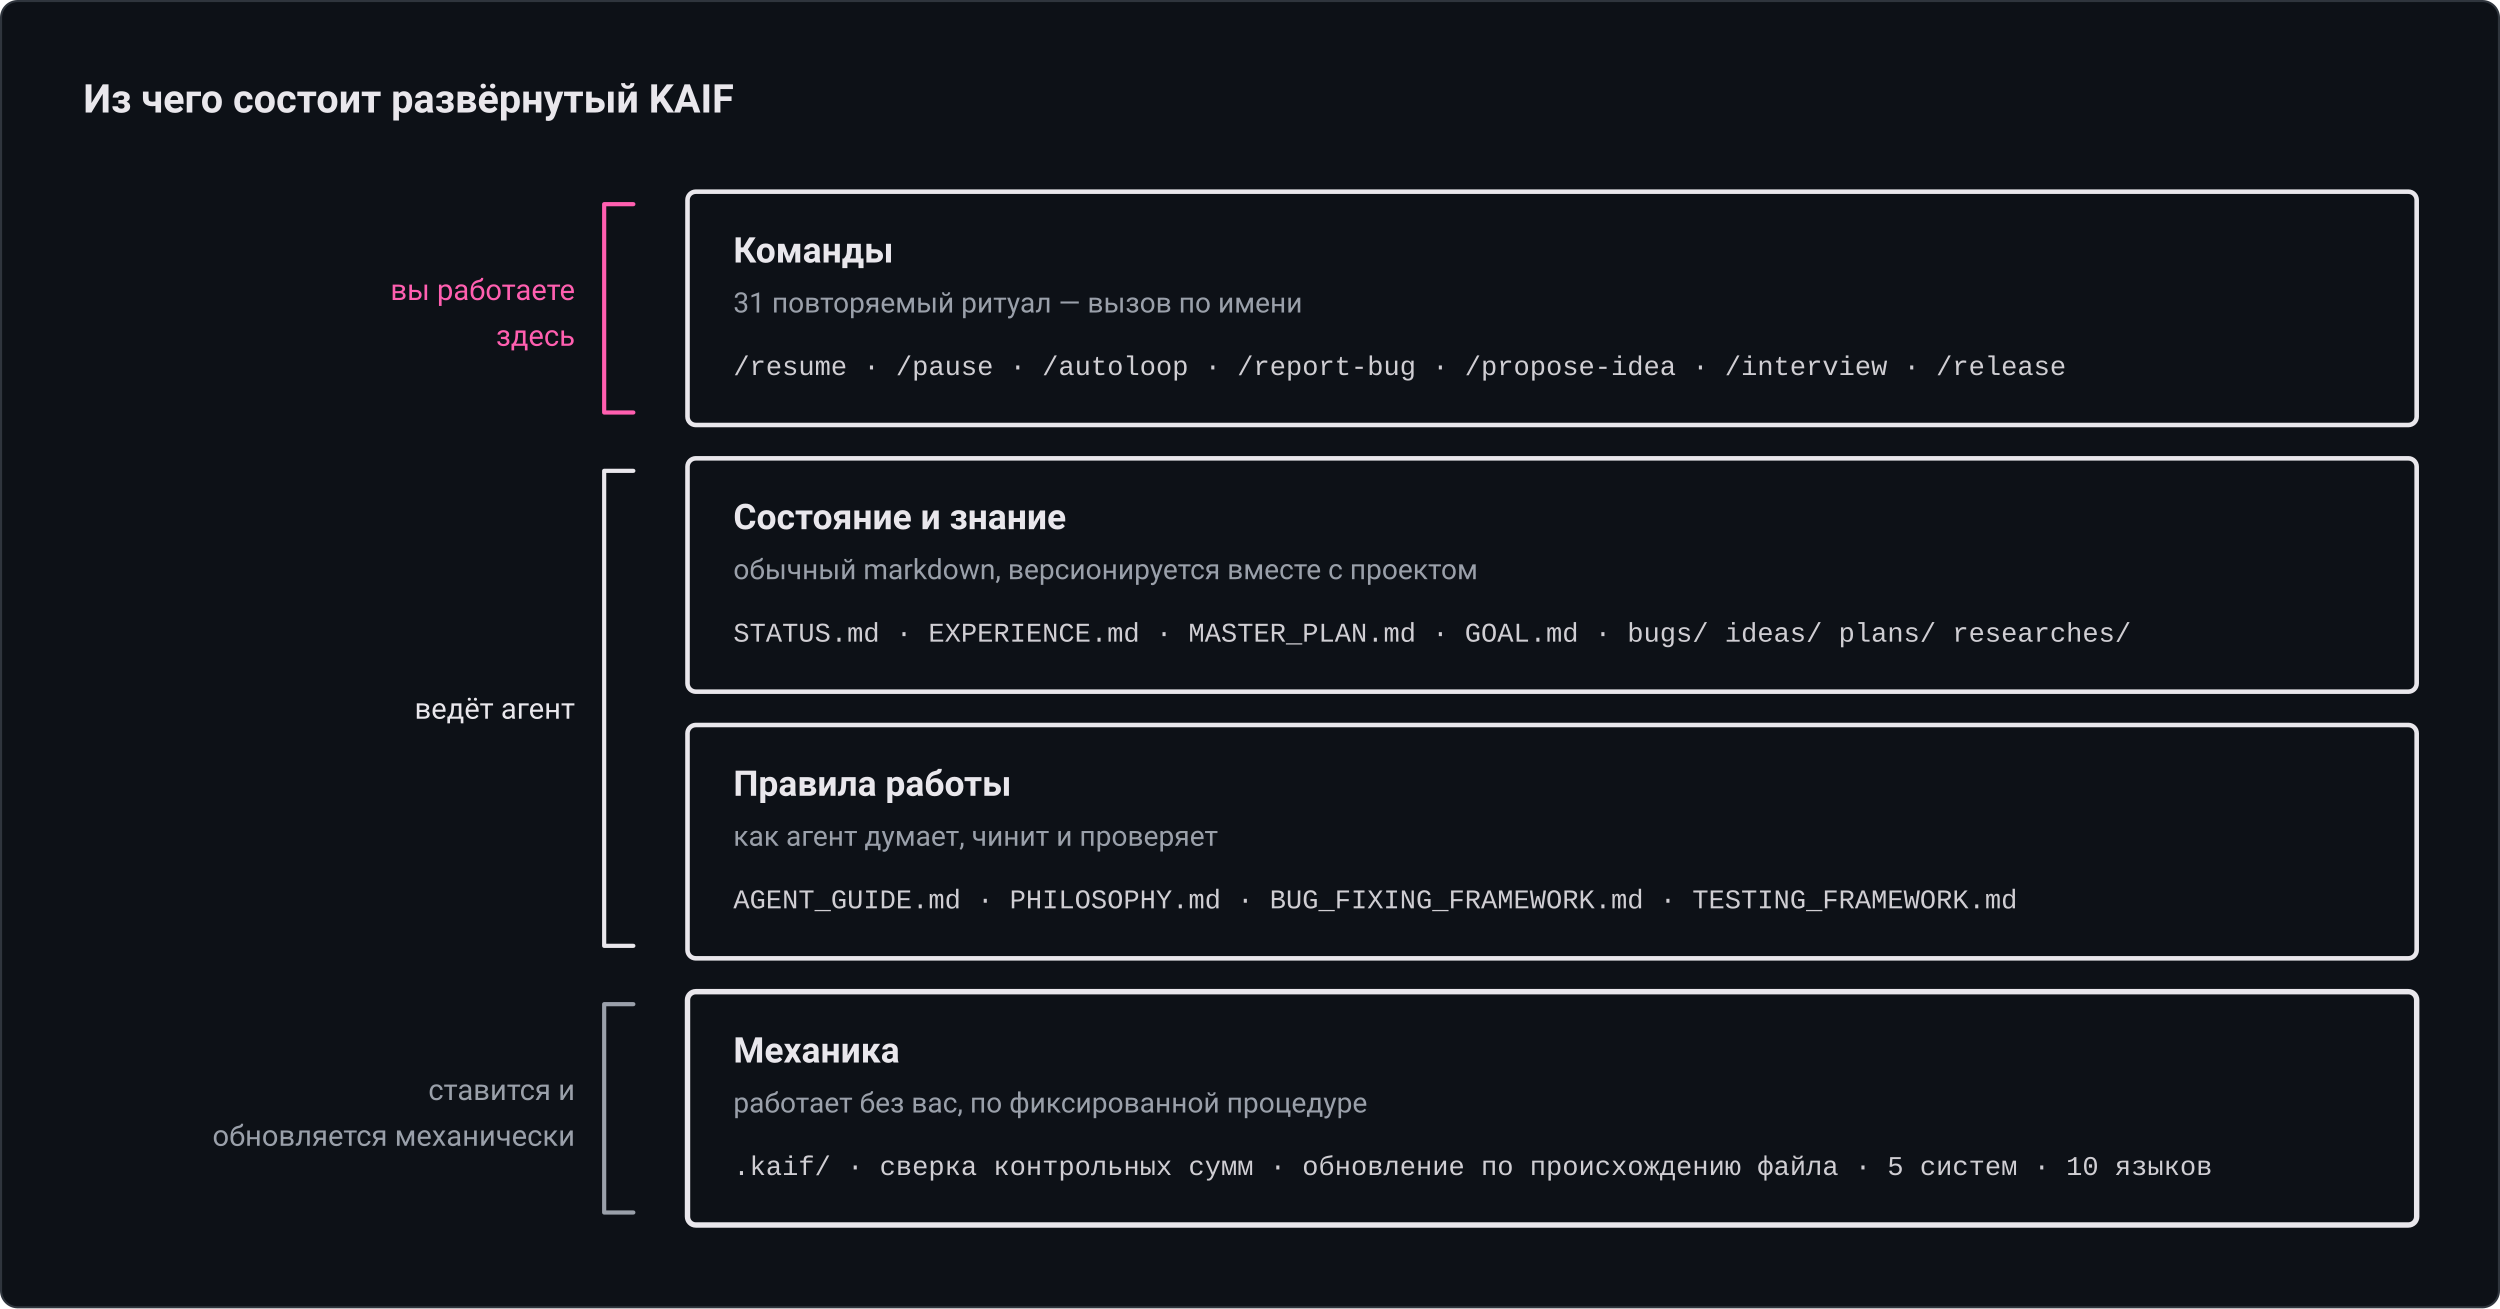
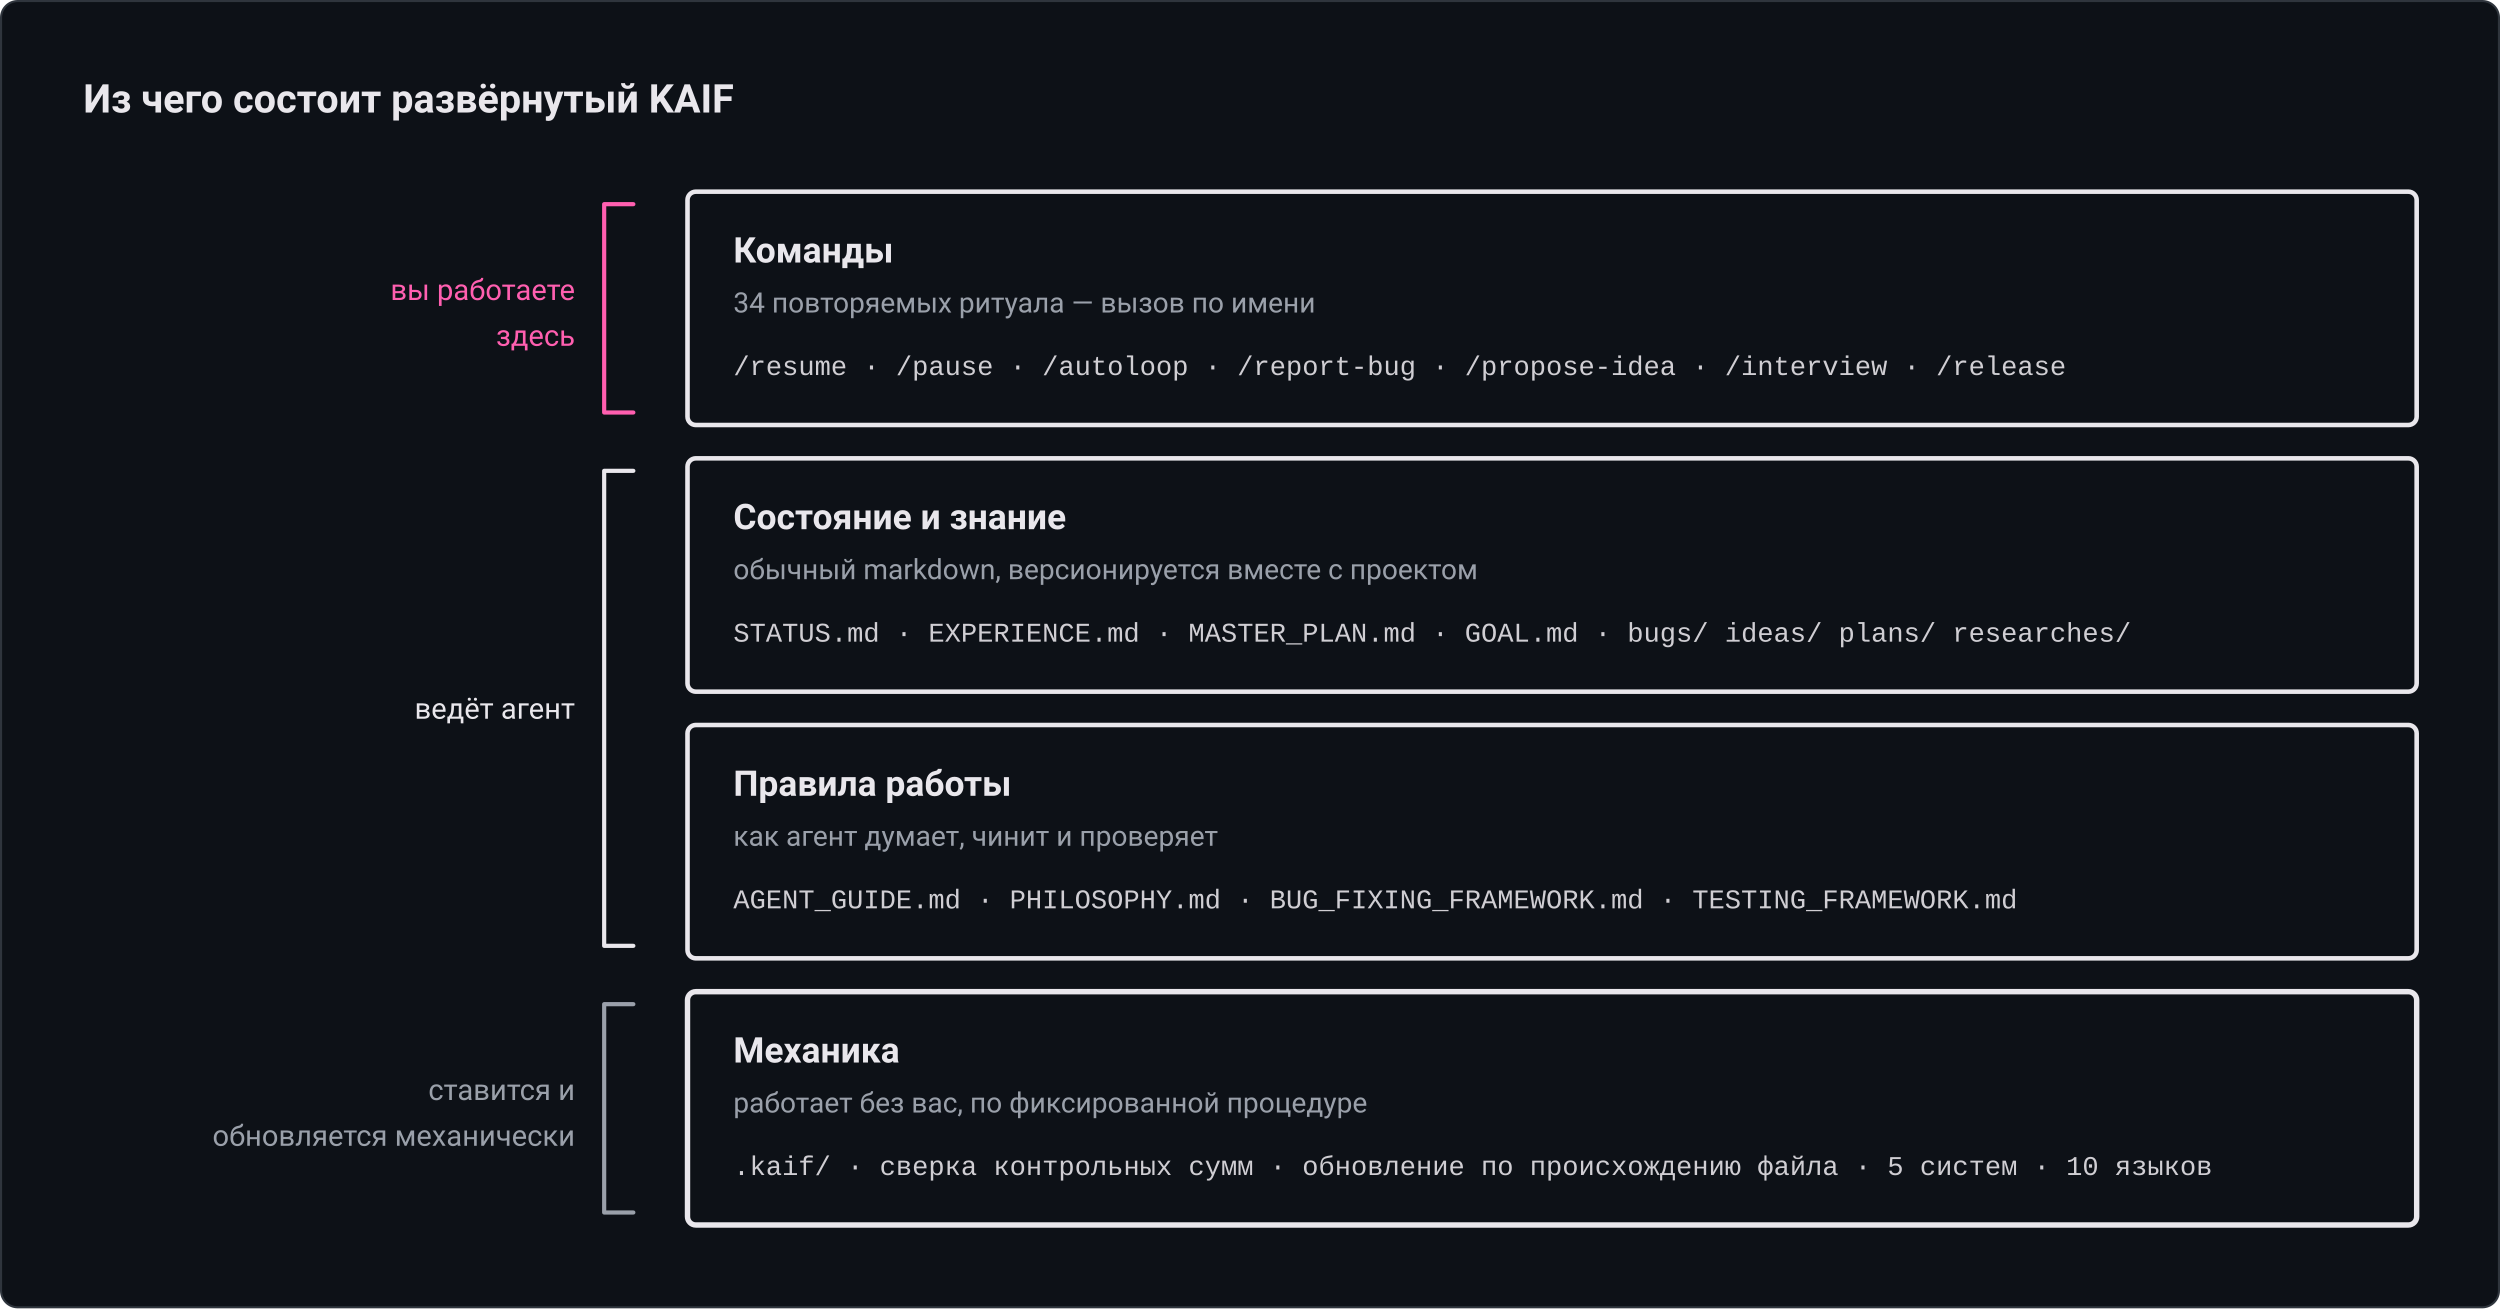
<svg xmlns="http://www.w3.org/2000/svg" viewBox="0 0 1200 628" width="1200" height="628" role="img" aria-label="Из чего состоит развёрнутый KAIF. Команды: /resume · /pause · /autoloop · /report-bug · /propose-idea · /interview · /release. Состояние и знание: STATUS.md · EXPERIENCE.md · MASTER_PLAN.md · GOAL.md · bugs/ ideas/ plans/ researches/. Правила работы: AGENT_GUIDE.md · PHILOSOPHY.md · BUG_FIXING_FRAMEWORK.md · TESTING_FRAMEWORK.md. Механика: .kaif/ · сверка контрольных сумм · обновление по происхождению файла · 5 систем · 10 языков">
  <defs>
    <marker id="a" viewBox="0 0 10 10" refX="9" refY="5" markerWidth="6" markerHeight="6" orient="auto-start-reverse">
      <path d="M0 0 L10 5 L0 10 z" fill="#e9e7ec" />
    </marker>
    <marker id="b" viewBox="0 0 10 10" refX="9" refY="5" markerWidth="6" markerHeight="6" orient="auto-start-reverse">
      <path d="M0 0 L10 5 L0 10 z" fill="#ff5fb0" />
    </marker>
    <marker id="c" viewBox="0 0 10 10" refX="9" refY="5" markerWidth="6" markerHeight="6" orient="auto-start-reverse">
      <path d="M0 0 L10 5 L0 10 z" fill="#9aa0aa" />
    </marker>
  </defs>
  <rect x="0.5" y="0.5" width="1199" height="627" rx="8" fill="#0d1117" stroke="#2f353d" stroke-width="1" />
  <text x="40" y="54" text-anchor="start" font-family="system-ui,-apple-system,&quot;Segoe UI&quot;,Roboto,Helvetica,Arial,sans-serif" font-size="19" font-weight="700" fill="#e9e7ec">Из чего состоит развёрнутый KAIF</text>
  <rect x="330" y="92" width="830" height="112" rx="4" fill="none" stroke="#e9e7ec" stroke-width="2.2" />
  <text x="352" y="126" text-anchor="start" font-family="system-ui,-apple-system,&quot;Segoe UI&quot;,Roboto,Helvetica,Arial,sans-serif" font-size="17" font-weight="700" fill="#e9e7ec">Команды</text>
-   <text x="352" y="150" text-anchor="start" font-family="system-ui,-apple-system,&quot;Segoe UI&quot;,Roboto,Helvetica,Arial,sans-serif" font-size="13.5" font-weight="400" fill="#9aa0aa">31 повторяемый ритуал — вызов по имени</text>
+   <text x="352" y="150" text-anchor="start" font-family="system-ui,-apple-system,&quot;Segoe UI&quot;,Roboto,Helvetica,Arial,sans-serif" font-size="13.5" font-weight="400" fill="#9aa0aa">34 повторяемых ритуала — вызов по имени</text>
  <text x="352" y="180" text-anchor="start" font-family="ui-monospace,&quot;Cascadia Code&quot;,Consolas,&quot;Liberation Mono&quot;,monospace" font-size="13" font-weight="400" fill="#e9e7ec" opacity="0.88">/resume · /pause · /autoloop · /report-bug · /propose-idea · /interview · /release</text>
  <rect x="330" y="220" width="830" height="112" rx="4" fill="none" stroke="#e9e7ec" stroke-width="2.2" />
  <text x="352" y="254" text-anchor="start" font-family="system-ui,-apple-system,&quot;Segoe UI&quot;,Roboto,Helvetica,Arial,sans-serif" font-size="17" font-weight="700" fill="#e9e7ec">Состояние и знание</text>
  <text x="352" y="278" text-anchor="start" font-family="system-ui,-apple-system,&quot;Segoe UI&quot;,Roboto,Helvetica,Arial,sans-serif" font-size="13.5" font-weight="400" fill="#9aa0aa">обычный markdown, версионируется вместе с проектом</text>
  <text x="352" y="308" text-anchor="start" font-family="ui-monospace,&quot;Cascadia Code&quot;,Consolas,&quot;Liberation Mono&quot;,monospace" font-size="13" font-weight="400" fill="#e9e7ec" opacity="0.88">STATUS.md · EXPERIENCE.md · MASTER_PLAN.md · GOAL.md · bugs/ ideas/ plans/ researches/</text>
  <rect x="330" y="348" width="830" height="112" rx="4" fill="none" stroke="#e9e7ec" stroke-width="2.2" />
  <text x="352" y="382" text-anchor="start" font-family="system-ui,-apple-system,&quot;Segoe UI&quot;,Roboto,Helvetica,Arial,sans-serif" font-size="17" font-weight="700" fill="#e9e7ec">Правила работы</text>
  <text x="352" y="406" text-anchor="start" font-family="system-ui,-apple-system,&quot;Segoe UI&quot;,Roboto,Helvetica,Arial,sans-serif" font-size="13.5" font-weight="400" fill="#9aa0aa">как агент думает, чинит и проверяет</text>
  <text x="352" y="436" text-anchor="start" font-family="ui-monospace,&quot;Cascadia Code&quot;,Consolas,&quot;Liberation Mono&quot;,monospace" font-size="13" font-weight="400" fill="#e9e7ec" opacity="0.88">AGENT_GUIDE.md · PHILOSOPHY.md · BUG_FIXING_FRAMEWORK.md · TESTING_FRAMEWORK.md</text>
  <rect x="330" y="476" width="830" height="112" rx="4" fill="none" stroke="#e9e7ec" stroke-width="2.6" />
  <text x="352" y="510" text-anchor="start" font-family="system-ui,-apple-system,&quot;Segoe UI&quot;,Roboto,Helvetica,Arial,sans-serif" font-size="17" font-weight="700" fill="#e9e7ec">Механика</text>
  <text x="352" y="534" text-anchor="start" font-family="system-ui,-apple-system,&quot;Segoe UI&quot;,Roboto,Helvetica,Arial,sans-serif" font-size="13.5" font-weight="400" fill="#9aa0aa">работает без вас, по фиксированной процедуре</text>
  <text x="352" y="564" text-anchor="start" font-family="ui-monospace,&quot;Cascadia Code&quot;,Consolas,&quot;Liberation Mono&quot;,monospace" font-size="13" font-weight="400" fill="#e9e7ec" opacity="0.88">.kaif/ · сверка контрольных сумм · обновление по происхождению файла · 5 систем · 10 языков</text>
  <path d="M304 98 L290 98 L290 198 L304 198" fill="none" stroke="#ff5fb0" stroke-width="2" stroke-linecap="round" stroke-linejoin="round" />
  <text x="276" y="144" text-anchor="end" font-family="system-ui,-apple-system,&quot;Segoe UI&quot;,Roboto,Helvetica,Arial,sans-serif" font-size="14" font-weight="400" fill="#ff5fb0">вы работаете</text>
  <text x="276" y="166" text-anchor="end" font-family="system-ui,-apple-system,&quot;Segoe UI&quot;,Roboto,Helvetica,Arial,sans-serif" font-size="14" font-weight="400" fill="#ff5fb0">здесь</text>
  <path d="M304 226 L290 226 L290 454 L304 454" fill="none" stroke="#e9e7ec" stroke-width="2" stroke-linecap="round" stroke-linejoin="round" />
  <text x="276" y="345" text-anchor="end" font-family="system-ui,-apple-system,&quot;Segoe UI&quot;,Roboto,Helvetica,Arial,sans-serif" font-size="14" font-weight="400" fill="#e9e7ec">ведёт агент</text>
  <path d="M304 482 L290 482 L290 582 L304 582" fill="none" stroke="#9aa0aa" stroke-width="2" stroke-linecap="round" stroke-linejoin="round" />
  <text x="276" y="528" text-anchor="end" font-family="system-ui,-apple-system,&quot;Segoe UI&quot;,Roboto,Helvetica,Arial,sans-serif" font-size="14" font-weight="400" fill="#9aa0aa">ставится и</text>
  <text x="276" y="550" text-anchor="end" font-family="system-ui,-apple-system,&quot;Segoe UI&quot;,Roboto,Helvetica,Arial,sans-serif" font-size="14" font-weight="400" fill="#9aa0aa">обновляется механически</text>
</svg>
